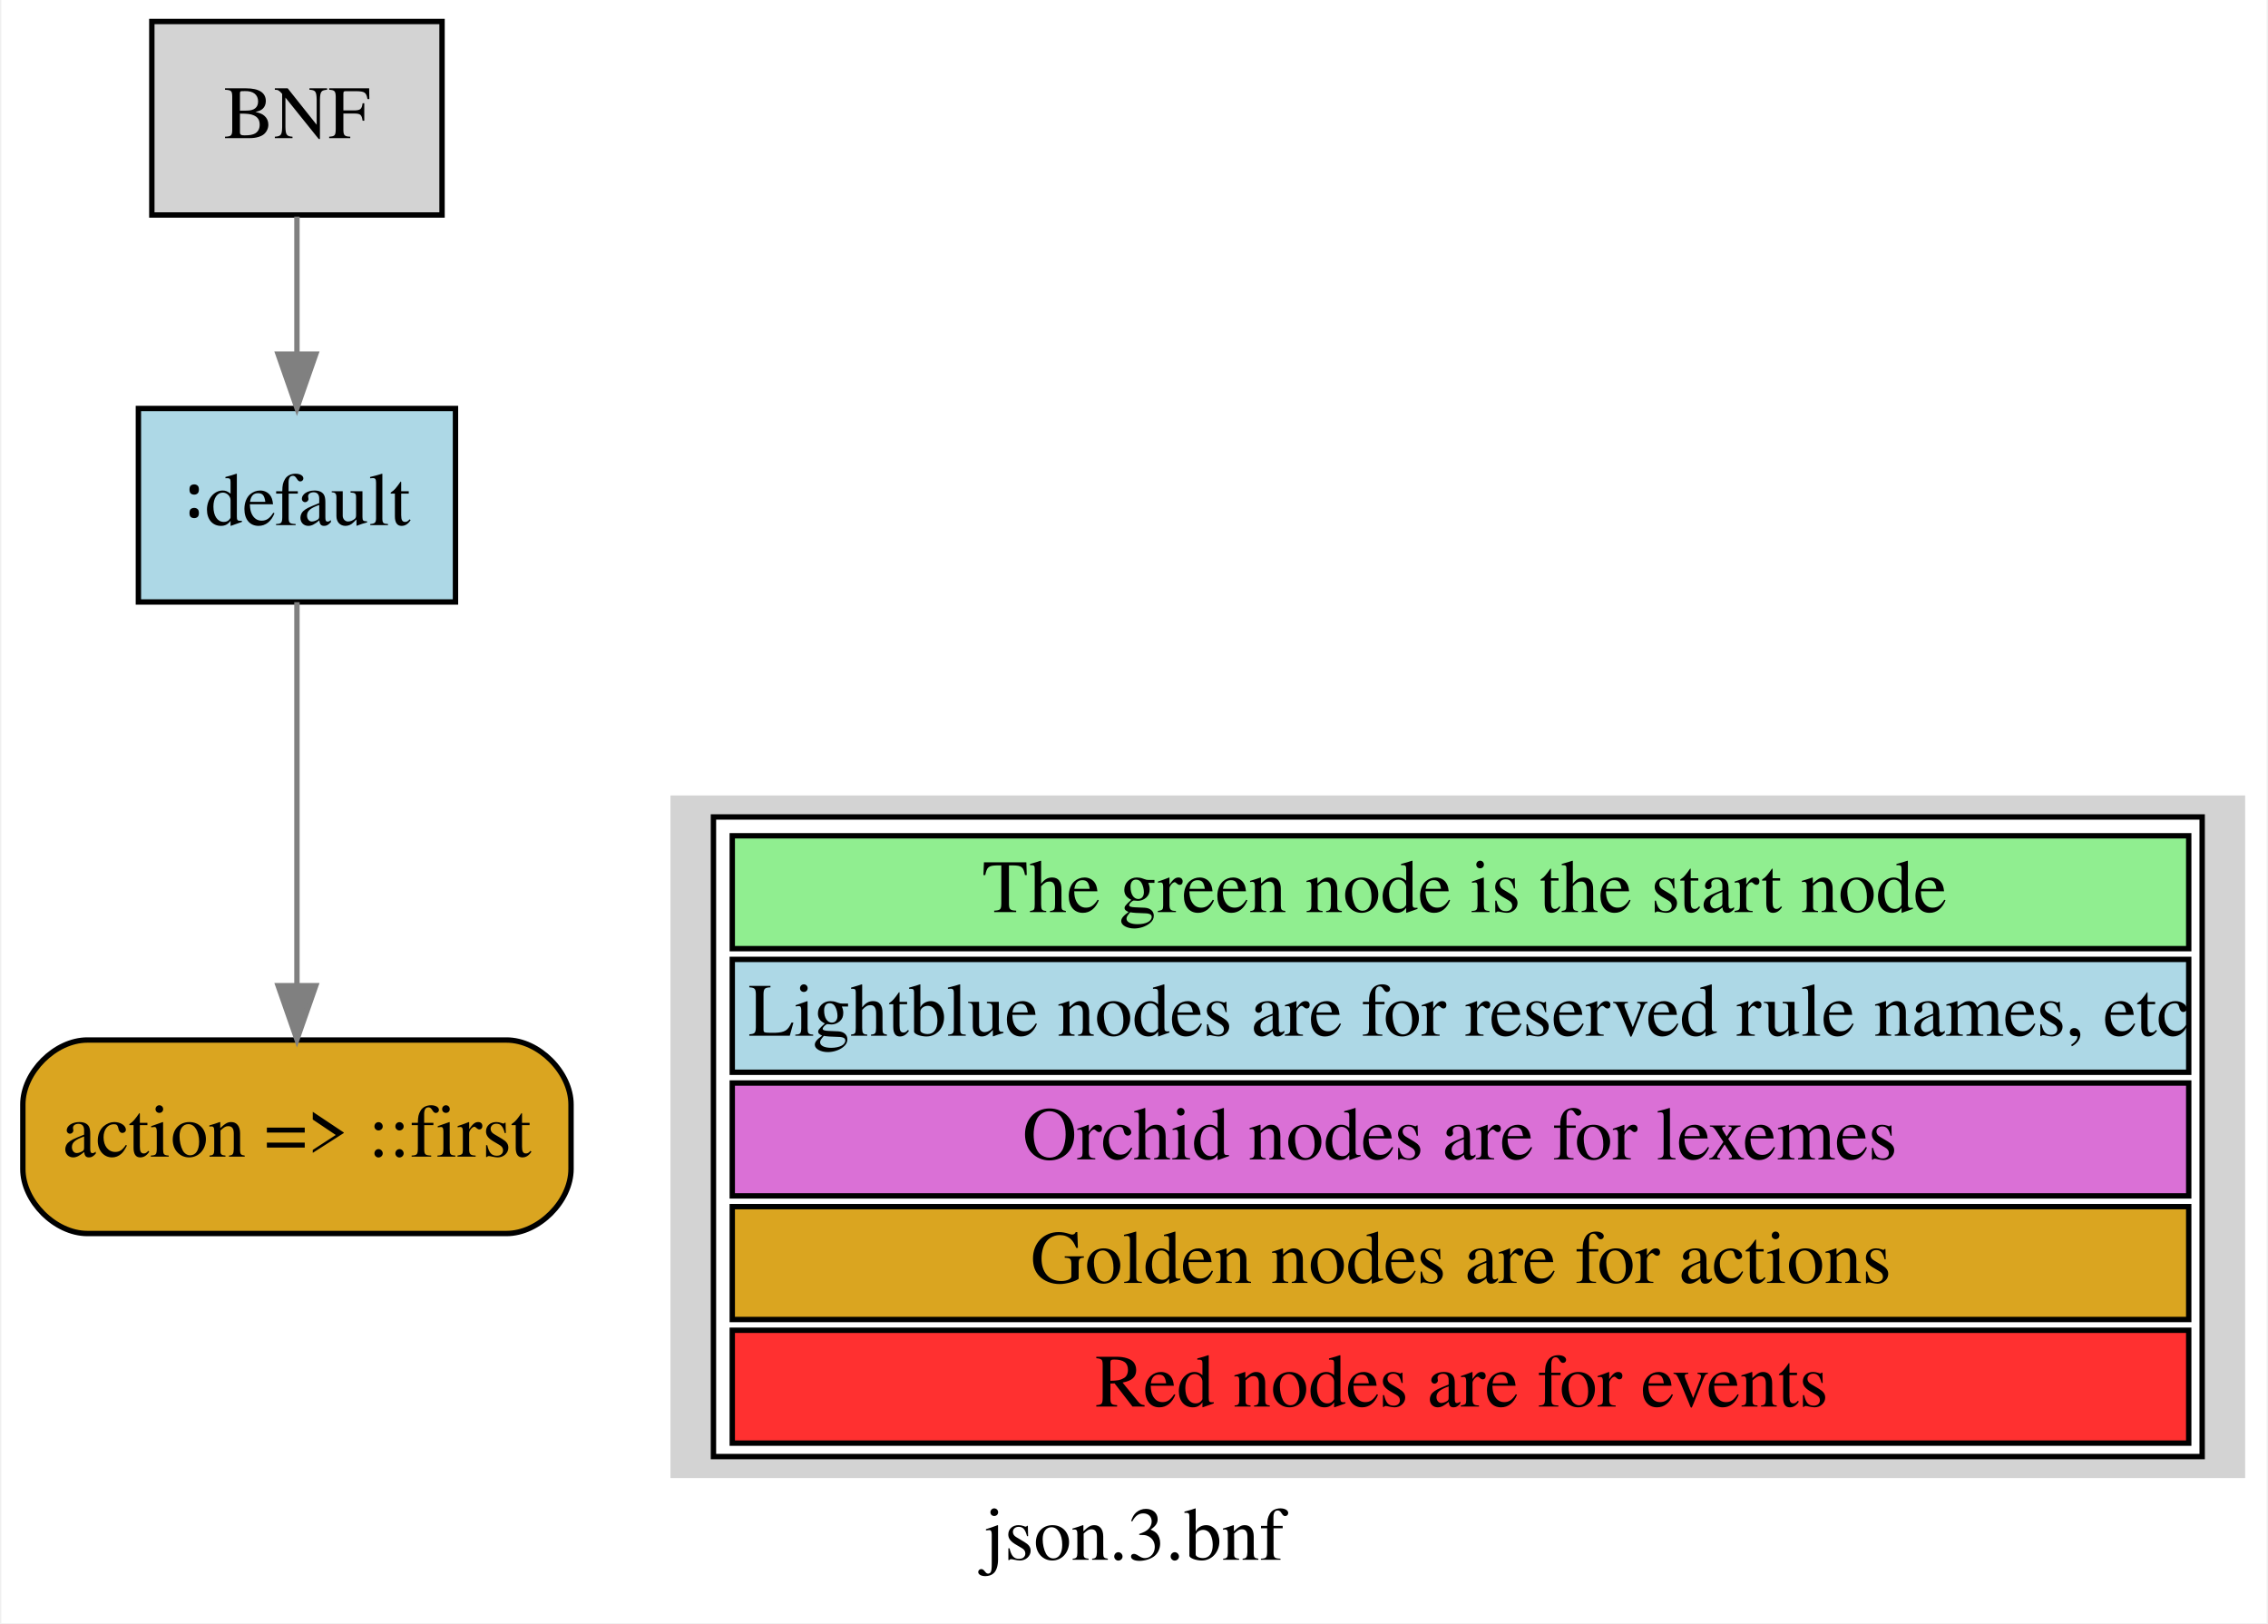
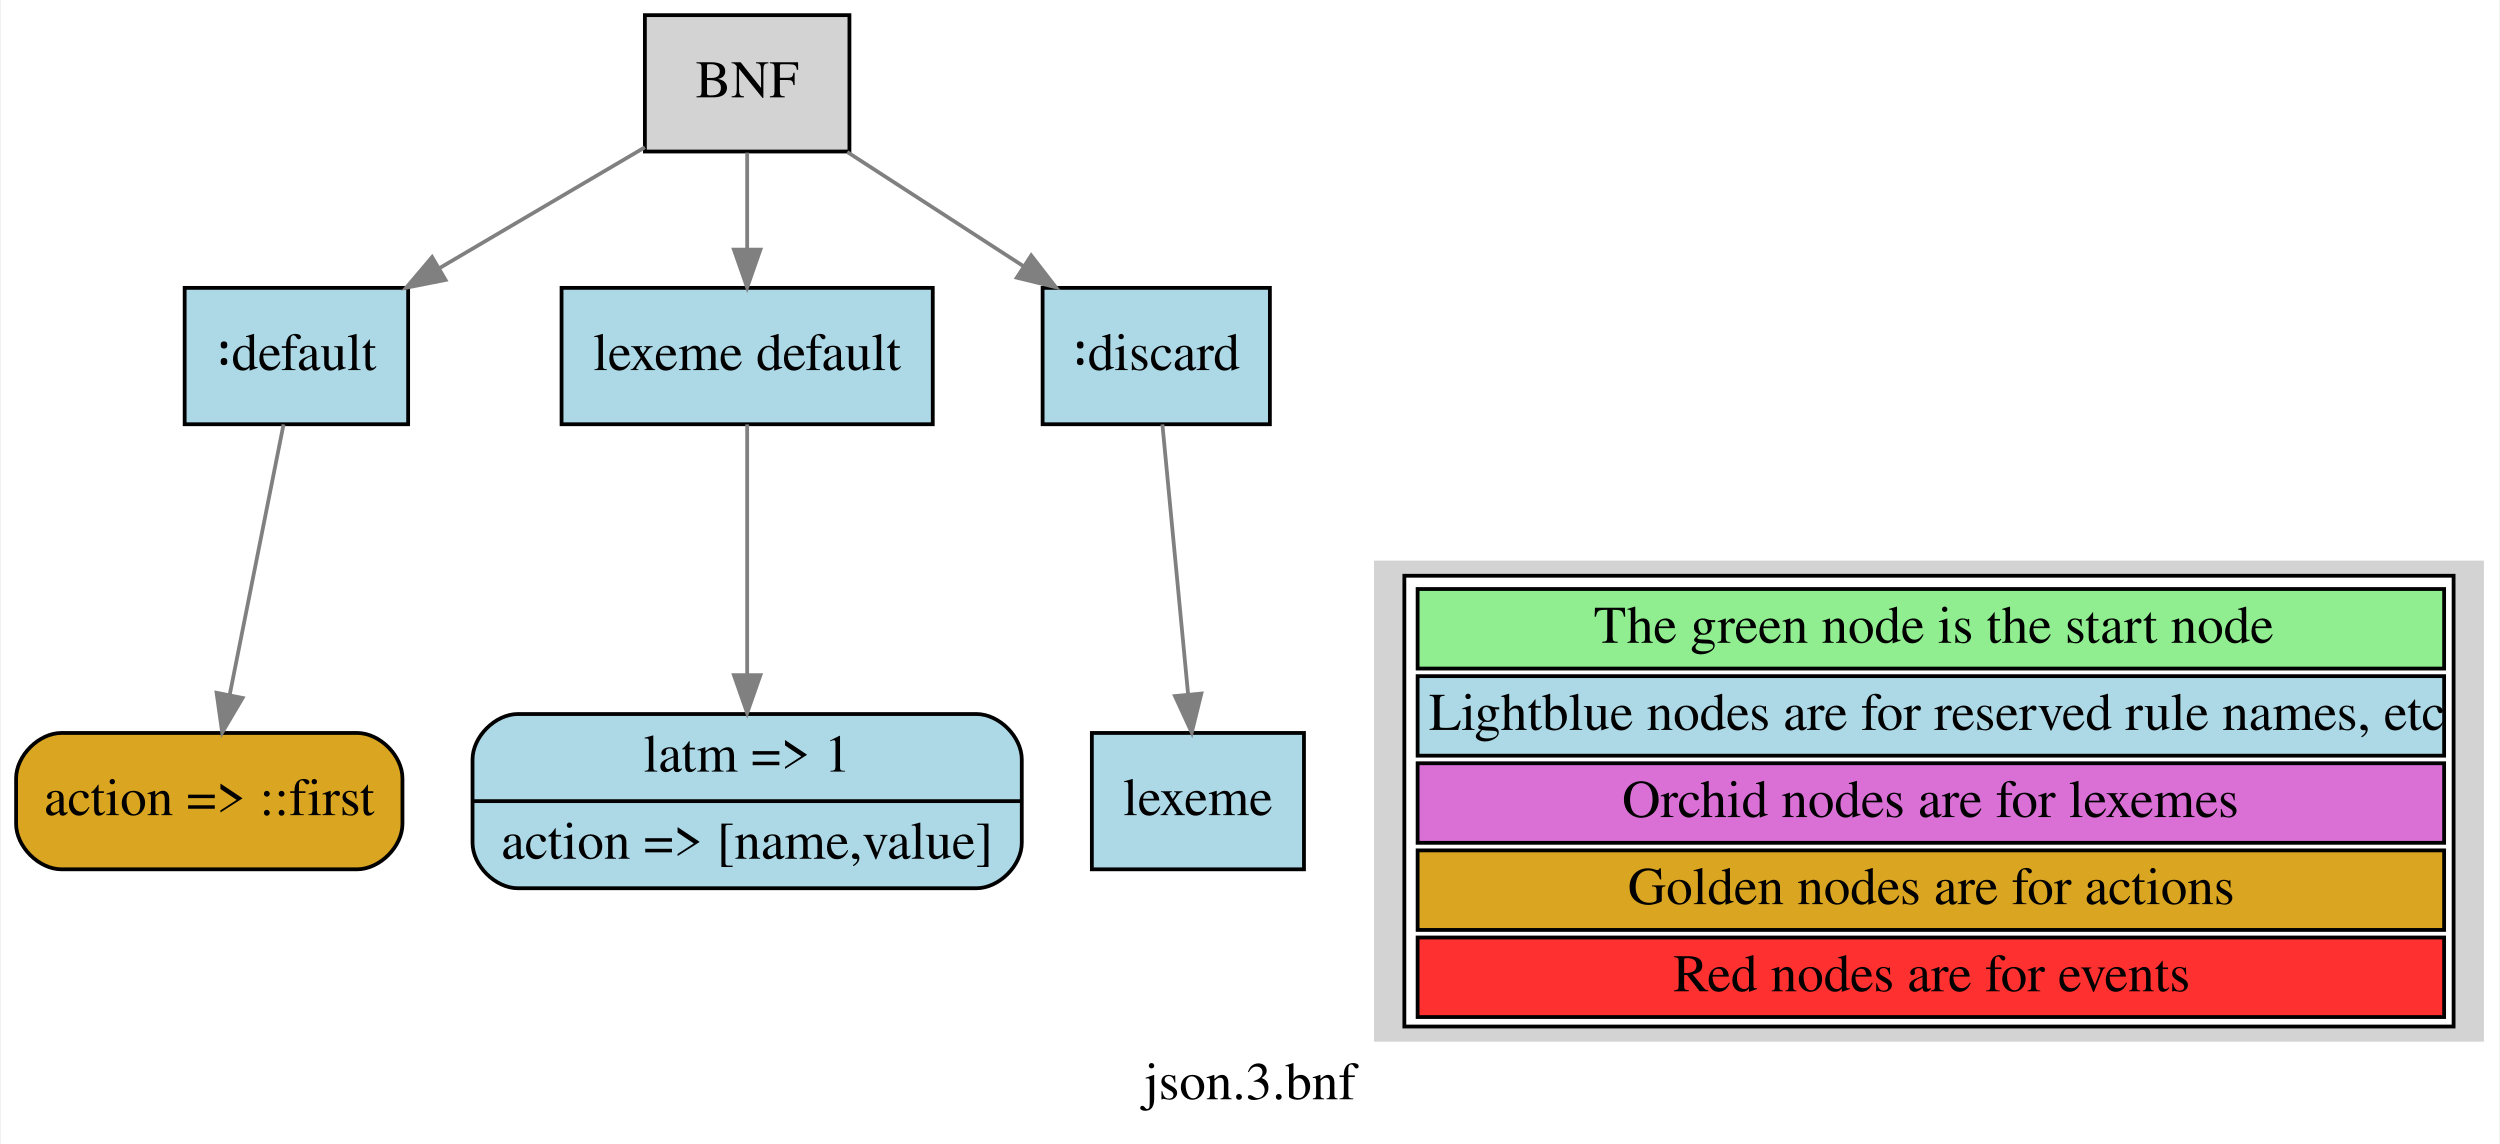
- <svg xmlns="http://www.w3.org/2000/svg" width="422pt" height="302pt" viewBox="0.00 0.00 421.50 302.00">
+ <svg xmlns="http://www.w3.org/2000/svg" width="660pt" height="302pt" viewBox="0.00 0.00 659.50 302.00">
  <g id="graph0" class="graph" transform="scale(1 1) rotate(0) translate(4 298)">
-     <polygon fill="white" stroke="none" points="-4,4 -4,-298 417.5,-298 417.5,4 -4,4" />
-     <text text-anchor="middle" x="206.75" y="-7.8" font-family="Times,serif" font-size="14.00">json.3.bnf</text>
+     <polygon fill="white" stroke="none" points="-4,4 -4,-298 655.5,-298 655.5,4 -4,4" />
+     <text text-anchor="middle" x="325.75" y="-7.8" font-family="Times,serif" font-size="14.00">json.3.bnf</text>
    <g id="node1" class="node">
-       <polygon fill="lightblue" stroke="black" points="80.5,-222 21.5,-222 21.5,-186 80.5,-186 80.5,-222" />
-       <text text-anchor="middle" x="51" y="-200.3" font-family="Times,serif" font-size="14.00">꞉default</text>
+       <polygon fill="lightblue" stroke="black" points="103.5,-222 44.5,-222 44.5,-186 103.5,-186 103.5,-222" />
+       <text text-anchor="middle" x="74" y="-200.3" font-family="Times,serif" font-size="14.00">꞉default</text>
    </g>
    <g id="node3" class="node">
-       <path fill="goldenrod" stroke="black" d="M12,-68.5C12,-68.5 90,-68.5 90,-68.5 96,-68.5 102,-74.5 102,-80.5 102,-80.5 102,-92.5 102,-92.5 102,-98.5 96,-104.5 90,-104.5 90,-104.5 12,-104.5 12,-104.5 6,-104.5 -7.10543e-15,-98.5 -7.10543e-15,-92.5 -7.10543e-15,-92.5 -7.10543e-15,-80.5 -7.10543e-15,-80.5 -7.10543e-15,-74.5 6,-68.5 12,-68.5" />
+       <path fill="goldenrod" stroke="black" d="M12,-68.5C12,-68.5 90,-68.5 90,-68.5 96,-68.5 102,-74.5 102,-80.5 102,-80.5 102,-92.5 102,-92.5 102,-98.5 96,-104.5 90,-104.5 90,-104.5 12,-104.5 12,-104.5 6,-104.5 0,-98.5 0,-92.5 0,-92.5 0,-80.5 0,-80.5 0,-74.5 6,-68.5 12,-68.5" />
      <text text-anchor="middle" x="51" y="-82.8" font-family="Times,serif" font-size="14.00">action =&gt; ::first</text>
    </g>
    <g id="edge2" class="edge">
-       <path fill="none" stroke="grey" d="M51,-185.958C51,-167.191 51,-136.756 51,-114.687" />
-       <polygon fill="grey" stroke="grey" points="54.5,-114.612 51,-104.612 47.5,-114.612 54.5,-114.612" />
+       <path fill="none" stroke="grey" d="M70.606,-185.958C66.869,-167.191 60.809,-136.756 56.414,-114.687" />
+       <polygon fill="grey" stroke="grey" points="59.793,-113.736 54.408,-104.612 52.928,-115.103 59.793,-113.736" />
    </g>
    <g id="node2" class="node">
-       <polygon fill="lightgrey" stroke="black" points="78,-294 24,-294 24,-258 78,-258 78,-294" />
-       <text text-anchor="middle" x="51" y="-272.3" font-family="Times,serif" font-size="14.00">BNF</text>
+       <polygon fill="lightgrey" stroke="black" points="220,-294 166,-294 166,-258 220,-258 220,-294" />
+       <text text-anchor="middle" x="193" y="-272.3" font-family="Times,serif" font-size="14.00">BNF</text>
    </g>
    <g id="edge1" class="edge">
-       <path fill="none" stroke="grey" d="M51,-257.697C51,-249.983 51,-240.712 51,-232.112" />
-       <polygon fill="grey" stroke="grey" points="54.5,-232.104 51,-222.104 47.5,-232.104 54.5,-232.104" />
+       <path fill="none" stroke="grey" d="M165.997,-259.116C149.997,-249.704 129.474,-237.632 111.873,-227.278" />
+       <polygon fill="grey" stroke="grey" points="113.369,-224.098 102.975,-222.044 109.82,-230.131 113.369,-224.098" />
    </g>
    <g id="node4" class="node">
-       <polygon fill="lightgrey" stroke="none" points="413.5,-150 120.5,-150 120.5,-23 413.5,-23 413.5,-150" />
-       <polygon fill="white" stroke="none" points="128.5,-27 128.5,-146 405.5,-146 405.5,-27 128.5,-27" />
-       <polygon fill="lightgreen" stroke="none" points="132,-121.5 132,-142.5 403,-142.5 403,-121.5 132,-121.5" />
-       <polygon fill="none" stroke="black" points="132,-121.5 132,-142.5 403,-142.5 403,-121.5 132,-121.5" />
-       <text text-anchor="start" x="178.5" y="-128.3" font-family="Times,serif" font-size="14.00">The green node is the start node</text>
-       <polygon fill="lightblue" stroke="none" points="132,-98.5 132,-119.5 403,-119.5 403,-98.5 132,-98.5" />
-       <polygon fill="none" stroke="black" points="132,-98.5 132,-119.5 403,-119.5 403,-98.5 132,-98.5" />
-       <text text-anchor="start" x="135" y="-105.3" font-family="Times,serif" font-size="14.00">Lightblue nodes are for reserved rule names, etc</text>
-       <polygon fill="orchid" stroke="none" points="132,-75.5 132,-96.5 403,-96.5 403,-75.5 132,-75.5" />
-       <polygon fill="none" stroke="black" points="132,-75.5 132,-96.5 403,-96.5 403,-75.5 132,-75.5" />
-       <text text-anchor="start" x="186" y="-82.3" font-family="Times,serif" font-size="14.00">Orchid nodes are for lexemes</text>
-       <polygon fill="goldenrod" stroke="none" points="132,-52.5 132,-73.5 403,-73.5 403,-52.5 132,-52.5" />
-       <polygon fill="none" stroke="black" points="132,-52.5 132,-73.5 403,-73.5 403,-52.5 132,-52.5" />
-       <text text-anchor="start" x="187.5" y="-59.3" font-family="Times,serif" font-size="14.00">Golden nodes are for actions</text>
-       <polygon fill="#ff3030" stroke="none" points="132,-29.5 132,-50.5 403,-50.5 403,-29.5 132,-29.5" />
-       <polygon fill="none" stroke="black" points="132,-29.5 132,-50.5 403,-50.5 403,-29.5 132,-29.5" />
-       <text text-anchor="start" x="199.5" y="-36.3" font-family="Times,serif" font-size="14.00">Red nodes are for events</text>
-       <polygon fill="none" stroke="black" points="128.5,-27 128.5,-146 405.5,-146 405.5,-27 128.5,-27" />
+       <polygon fill="lightblue" stroke="black" points="242,-222 144,-222 144,-186 242,-186 242,-222" />
+       <text text-anchor="middle" x="193" y="-200.3" font-family="Times,serif" font-size="14.00">lexeme default</text>
+     </g>
+     <g id="edge3" class="edge">
+       <path fill="none" stroke="grey" d="M193,-257.697C193,-249.983 193,-240.712 193,-232.112" />
+       <polygon fill="grey" stroke="grey" points="196.5,-232.104 193,-222.104 189.5,-232.104 196.5,-232.104" />
+     </g>
+     <g id="node6" class="node">
+       <polygon fill="lightblue" stroke="black" points="331,-222 271,-222 271,-186 331,-186 331,-222" />
+       <text text-anchor="middle" x="301" y="-200.3" font-family="Times,serif" font-size="14.00">꞉discard</text>
+     </g>
+     <g id="edge5" class="edge">
+       <path fill="none" stroke="grey" d="M219.42,-257.876C233.41,-248.808 250.776,-237.552 265.886,-227.759" />
+       <polygon fill="grey" stroke="grey" points="267.991,-230.566 274.479,-222.19 264.183,-224.692 267.991,-230.566" />
+     </g>
+     <g id="node5" class="node">
+       <path fill="lightblue" stroke="black" d="M132.5,-63.5C132.5,-63.5 253.5,-63.5 253.5,-63.5 259.5,-63.5 265.5,-69.5 265.5,-75.5 265.5,-75.5 265.5,-97.5 265.5,-97.5 265.5,-103.5 259.5,-109.5 253.5,-109.5 253.5,-109.5 132.5,-109.5 132.5,-109.5 126.5,-109.5 120.5,-103.5 120.5,-97.5 120.5,-97.5 120.5,-75.5 120.5,-75.5 120.5,-69.5 126.5,-63.5 132.5,-63.5" />
+       <text text-anchor="middle" x="193" y="-94.3" font-family="Times,serif" font-size="14.00">latm =&gt; 1</text>
+       <polyline fill="none" stroke="black" points="120.5,-86.5 265.5,-86.5 " />
+       <text text-anchor="middle" x="193" y="-71.3" font-family="Times,serif" font-size="14.00">action =&gt; [name,value]</text>
+     </g>
+     <g id="edge4" class="edge">
+       <path fill="none" stroke="grey" d="M193,-185.958C193,-168.672 193,-141.487 193,-120.058" />
+       <polygon fill="grey" stroke="grey" points="196.5,-119.765 193,-109.765 189.5,-119.765 196.5,-119.765" />
+     </g>
+     <g id="node7" class="node">
+       <polygon fill="lightblue" stroke="black" points="340,-104.5 284,-104.5 284,-68.5 340,-68.5 340,-104.5" />
+       <text text-anchor="middle" x="312" y="-82.8" font-family="Times,serif" font-size="14.00">lexeme</text>
+     </g>
+     <g id="edge6" class="edge">
+       <path fill="none" stroke="grey" d="M302.623,-185.958C304.41,-167.191 307.309,-136.756 309.411,-114.687" />
+       <polygon fill="grey" stroke="grey" points="312.906,-114.899 310.37,-104.612 305.938,-114.235 312.906,-114.899" />
+     </g>
+     <g id="node8" class="node">
+       <polygon fill="lightgrey" stroke="none" points="651.5,-150 358.5,-150 358.5,-23 651.5,-23 651.5,-150" />
+       <polygon fill="white" stroke="none" points="366.5,-27 366.5,-146 643.5,-146 643.5,-27 366.5,-27" />
+       <polygon fill="lightgreen" stroke="none" points="370,-121.5 370,-142.5 641,-142.5 641,-121.5 370,-121.5" />
+       <polygon fill="none" stroke="black" points="370,-121.5 370,-142.5 641,-142.5 641,-121.5 370,-121.5" />
+       <text text-anchor="start" x="416.5" y="-128.3" font-family="Times,serif" font-size="14.00">The green node is the start node</text>
+       <polygon fill="lightblue" stroke="none" points="370,-98.5 370,-119.5 641,-119.5 641,-98.5 370,-98.5" />
+       <polygon fill="none" stroke="black" points="370,-98.5 370,-119.5 641,-119.5 641,-98.5 370,-98.5" />
+       <text text-anchor="start" x="373" y="-105.3" font-family="Times,serif" font-size="14.00">Lightblue nodes are for reserved rule names, etc</text>
+       <polygon fill="orchid" stroke="none" points="370,-75.5 370,-96.5 641,-96.5 641,-75.5 370,-75.5" />
+       <polygon fill="none" stroke="black" points="370,-75.5 370,-96.5 641,-96.5 641,-75.5 370,-75.5" />
+       <text text-anchor="start" x="424" y="-82.3" font-family="Times,serif" font-size="14.00">Orchid nodes are for lexemes</text>
+       <polygon fill="goldenrod" stroke="none" points="370,-52.5 370,-73.5 641,-73.5 641,-52.5 370,-52.5" />
+       <polygon fill="none" stroke="black" points="370,-52.5 370,-73.5 641,-73.5 641,-52.5 370,-52.5" />
+       <text text-anchor="start" x="425.5" y="-59.3" font-family="Times,serif" font-size="14.00">Golden nodes are for actions</text>
+       <polygon fill="#ff3030" stroke="none" points="370,-29.5 370,-50.5 641,-50.5 641,-29.5 370,-29.5" />
+       <polygon fill="none" stroke="black" points="370,-29.5 370,-50.5 641,-50.5 641,-29.5 370,-29.5" />
+       <text text-anchor="start" x="437.5" y="-36.3" font-family="Times,serif" font-size="14.00">Red nodes are for events</text>
+       <polygon fill="none" stroke="black" points="366.5,-27 366.5,-146 643.5,-146 643.5,-27 366.5,-27" />
    </g>
  </g>
</svg>
